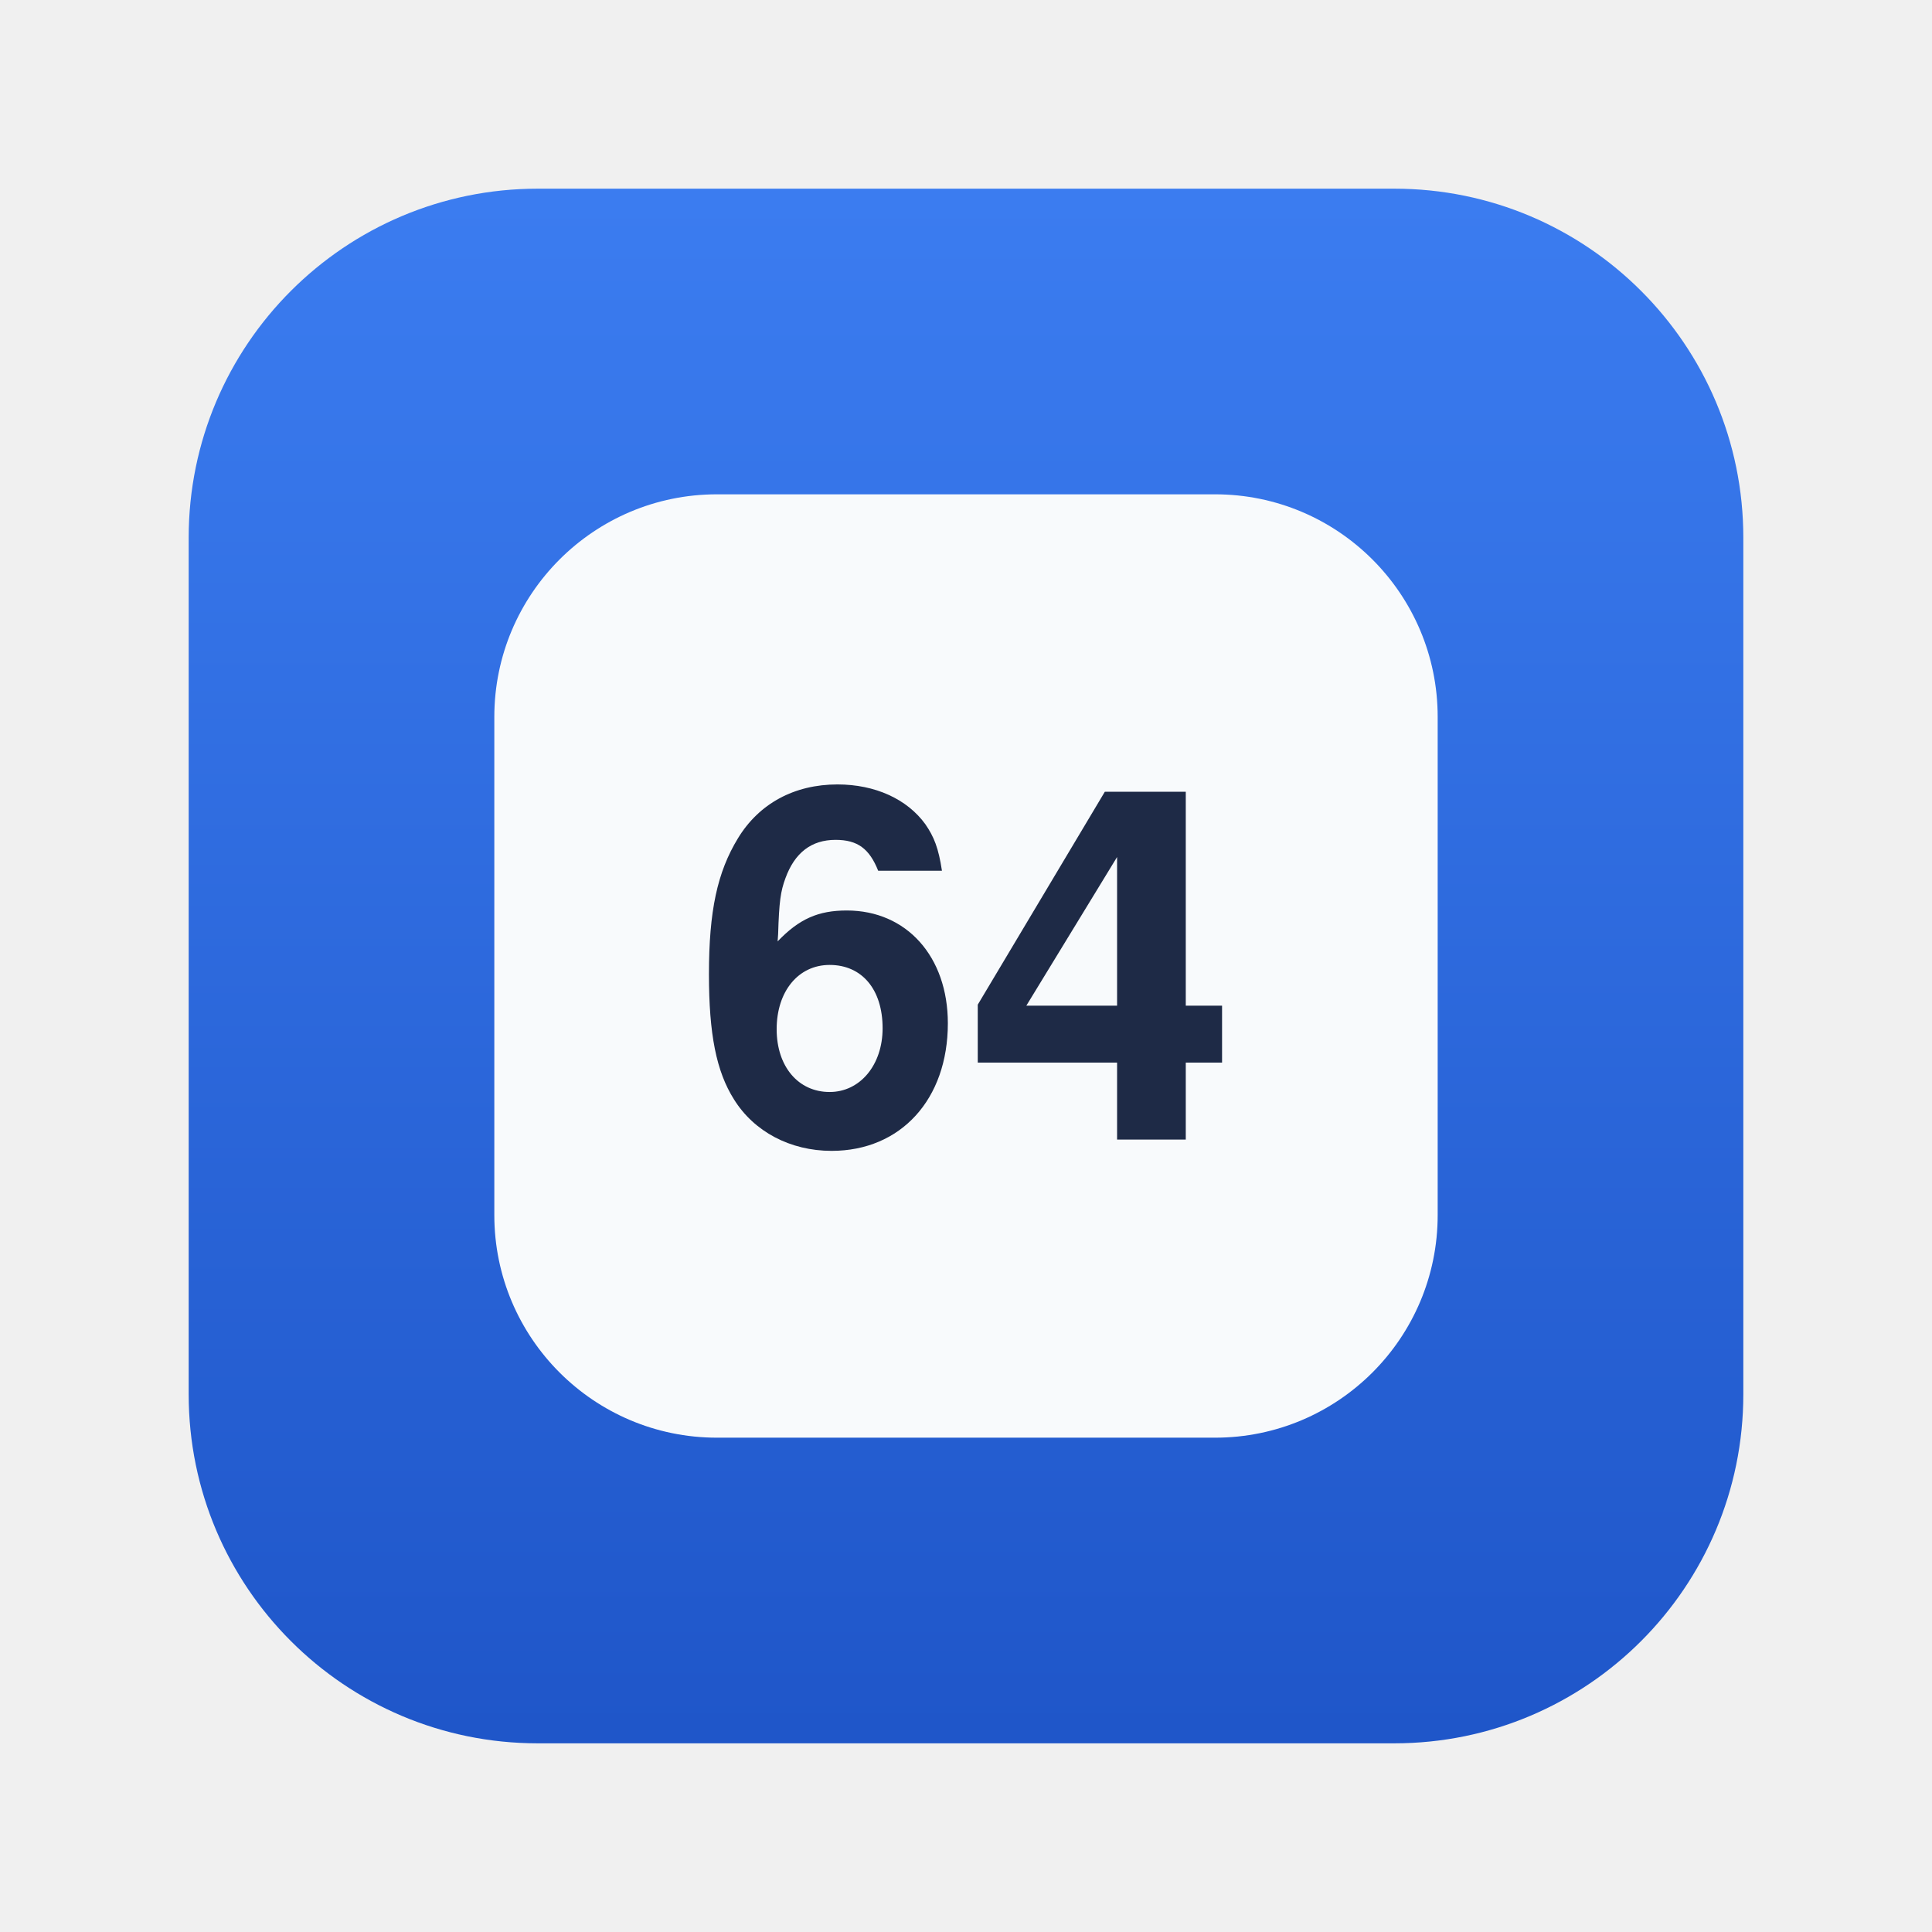
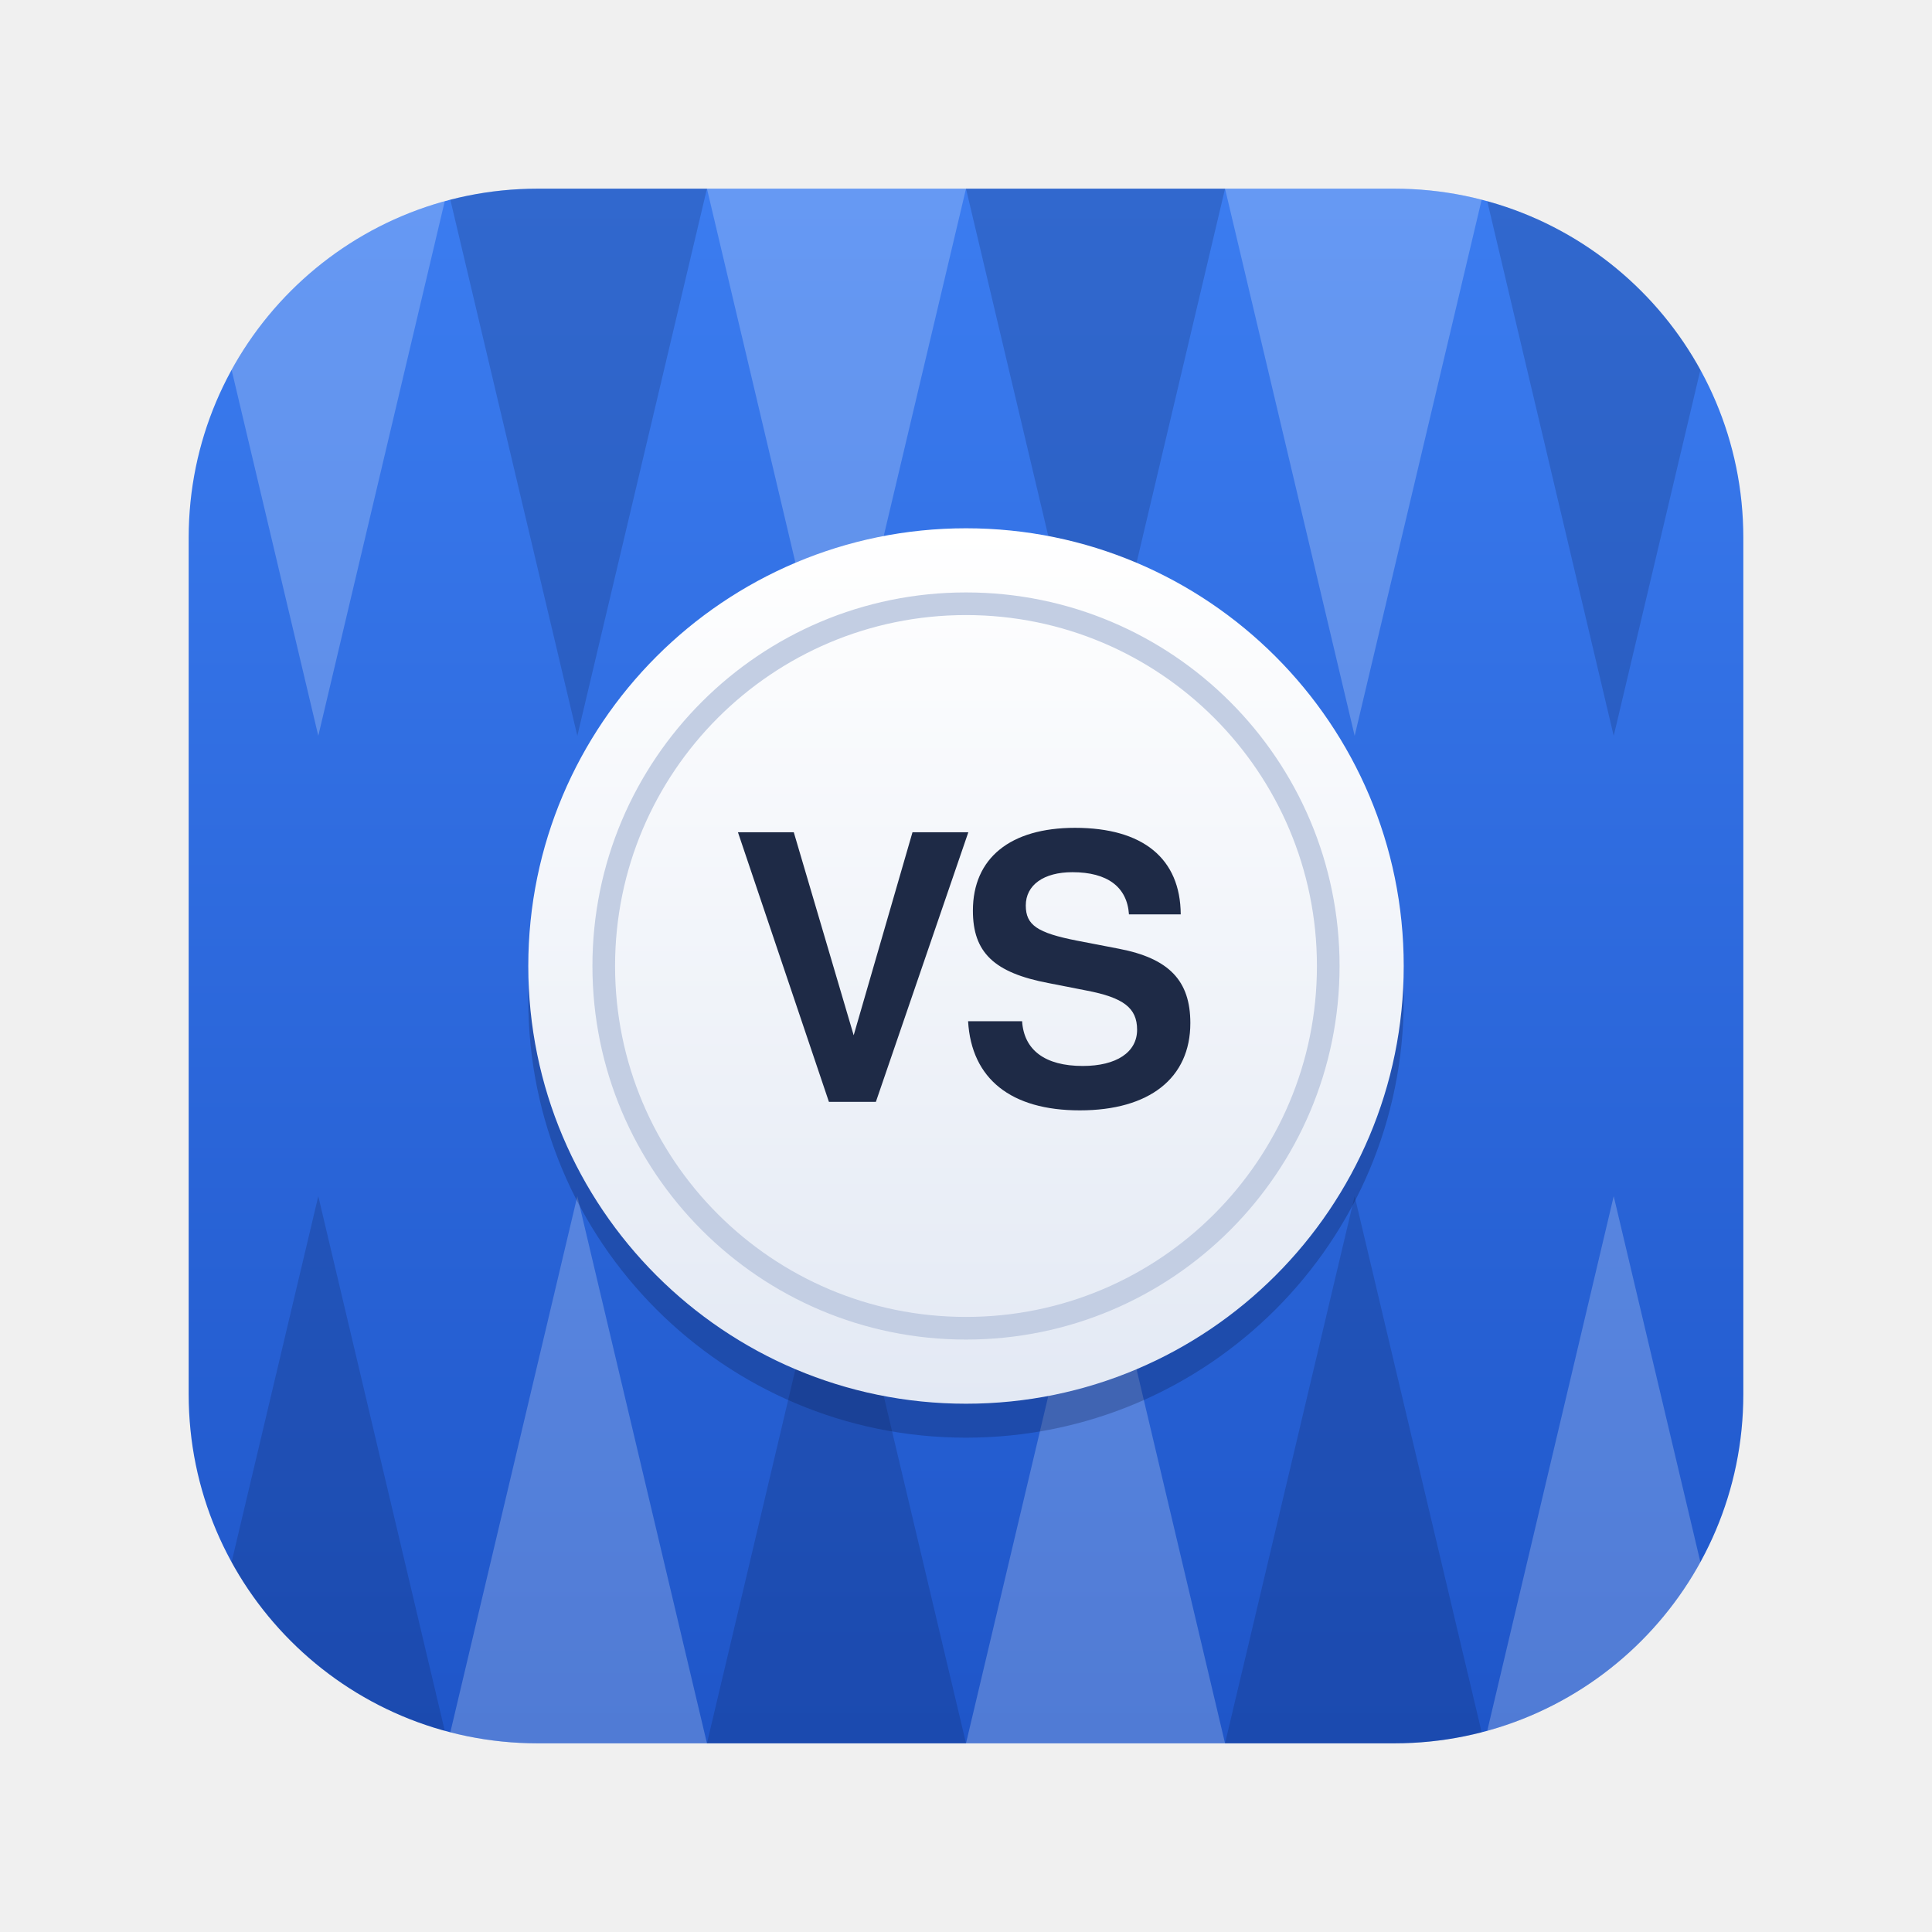
<svg xmlns="http://www.w3.org/2000/svg" width="1024" height="1024" viewBox="0 0 1024 1024">
  <defs>
    <linearGradient id="bg" x1="0" y1="0" x2="0" y2="1">
      <stop offset="0" stop-color="#3b7cf0" />
      <stop offset="1" stop-color="#1f56c9" />
    </linearGradient>
+     <linearGradient id="checker" x1="0" y1="0" x2="0" y2="1">
+       <stop offset="0" stop-color="#ffffff" />
+       <stop offset="1" stop-color="#e3e9f4" />
+     </linearGradient>
+     <clipPath id="tile">
+       <rect x="100" y="100" width="824" height="824" rx="185" />
+     </clipPath>
  </defs>
  <rect x="100" y="100" width="824" height="824" rx="185" fill="url(#bg)" />
-   <rect x="262" y="262" width="500" height="500" rx="118" fill="#f8fafc" />
-   <text x="512" y="604" text-anchor="middle" font-family="Helvetica Neue, Helvetica, Arial, sans-serif" font-size="260" font-weight="800" fill="#1e2a46">64</text>
+   <g clip-path="url(#tile)">
+     <path d="M100.0 100 L237.3 100 L168.7 390 Z" fill="#ffffff" fill-opacity="0.22" />
+     <path d="M100.0 924 L237.3 924 L168.7 634 Z" fill="#0b1b4a" fill-opacity="0.2" />
+     <path d="M237.3 100 L374.7 100 L306.0 390 Z" fill="#0b1b4a" fill-opacity="0.2" />
+     <path d="M237.3 924 L374.7 924 L306.0 634 Z" fill="#ffffff" fill-opacity="0.22" />
+     <path d="M374.7 100 L512.0 100 L443.3 390 Z" fill="#ffffff" fill-opacity="0.22" />
+     <path d="M374.7 924 L512.0 924 L443.3 634 Z" fill="#0b1b4a" fill-opacity="0.2" />
+     <path d="M512.0 100 L649.3 100 L580.7 390 Z" fill="#0b1b4a" fill-opacity="0.2" />
+     <path d="M512.0 924 L649.3 924 L580.7 634 Z" fill="#ffffff" fill-opacity="0.22" />
+     <path d="M649.3 100 L786.7 100 L718.0 390 Z" fill="#ffffff" fill-opacity="0.22" />
+     <path d="M649.3 924 L786.7 924 L718.0 634 Z" fill="#0b1b4a" fill-opacity="0.2" />
+     <path d="M786.7 100 L924.0 100 L855.3 390 Z" fill="#0b1b4a" fill-opacity="0.2" />
+     <path d="M786.7 924 L924.0 924 L855.3 634 Z" fill="#ffffff" fill-opacity="0.22" />
+   </g>
+   <circle cx="512" cy="530" r="232" fill="#0b1b4a" fill-opacity="0.28" />
+   <circle cx="512" cy="512" r="232" fill="url(#checker)" />
+   <circle cx="512" cy="512" r="192" fill="none" stroke="#c3cee3" stroke-width="12" />
+   <text x="512" y="584" text-anchor="middle" font-family="Helvetica Neue, Helvetica, Arial, sans-serif" font-size="196" font-weight="800" letter-spacing="-6" fill="#1e2a46">VS</text>
</svg>
